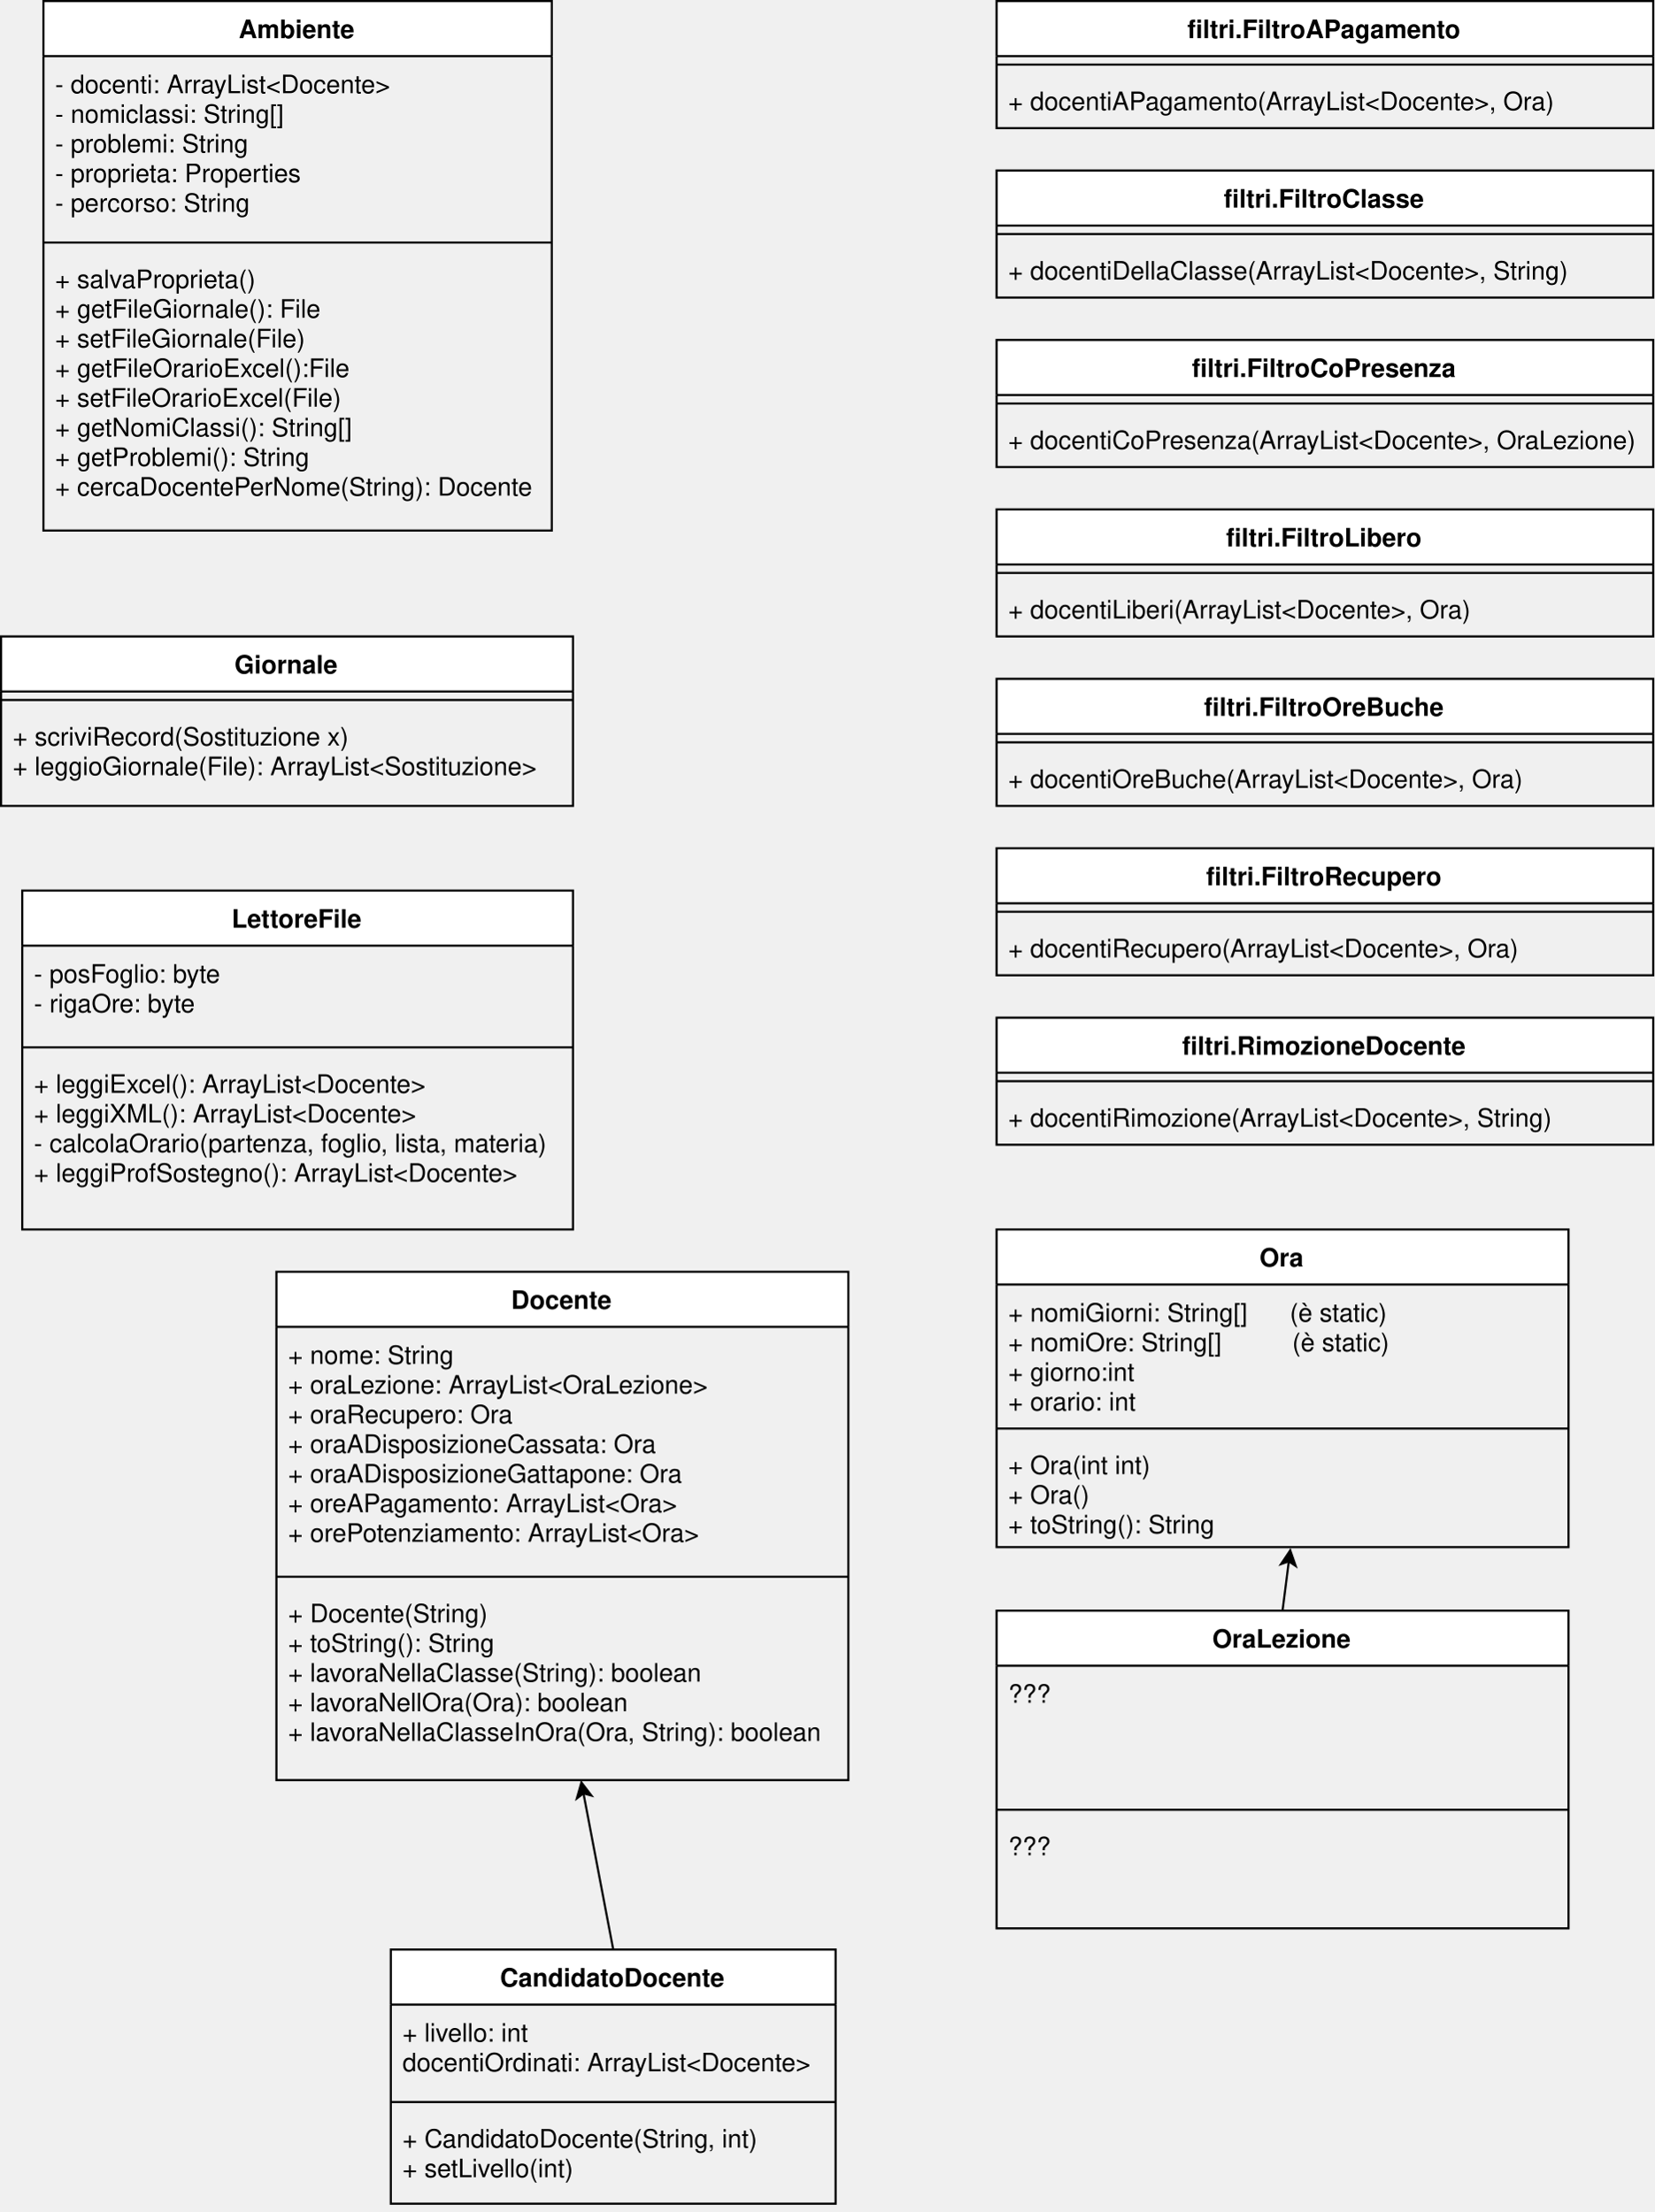
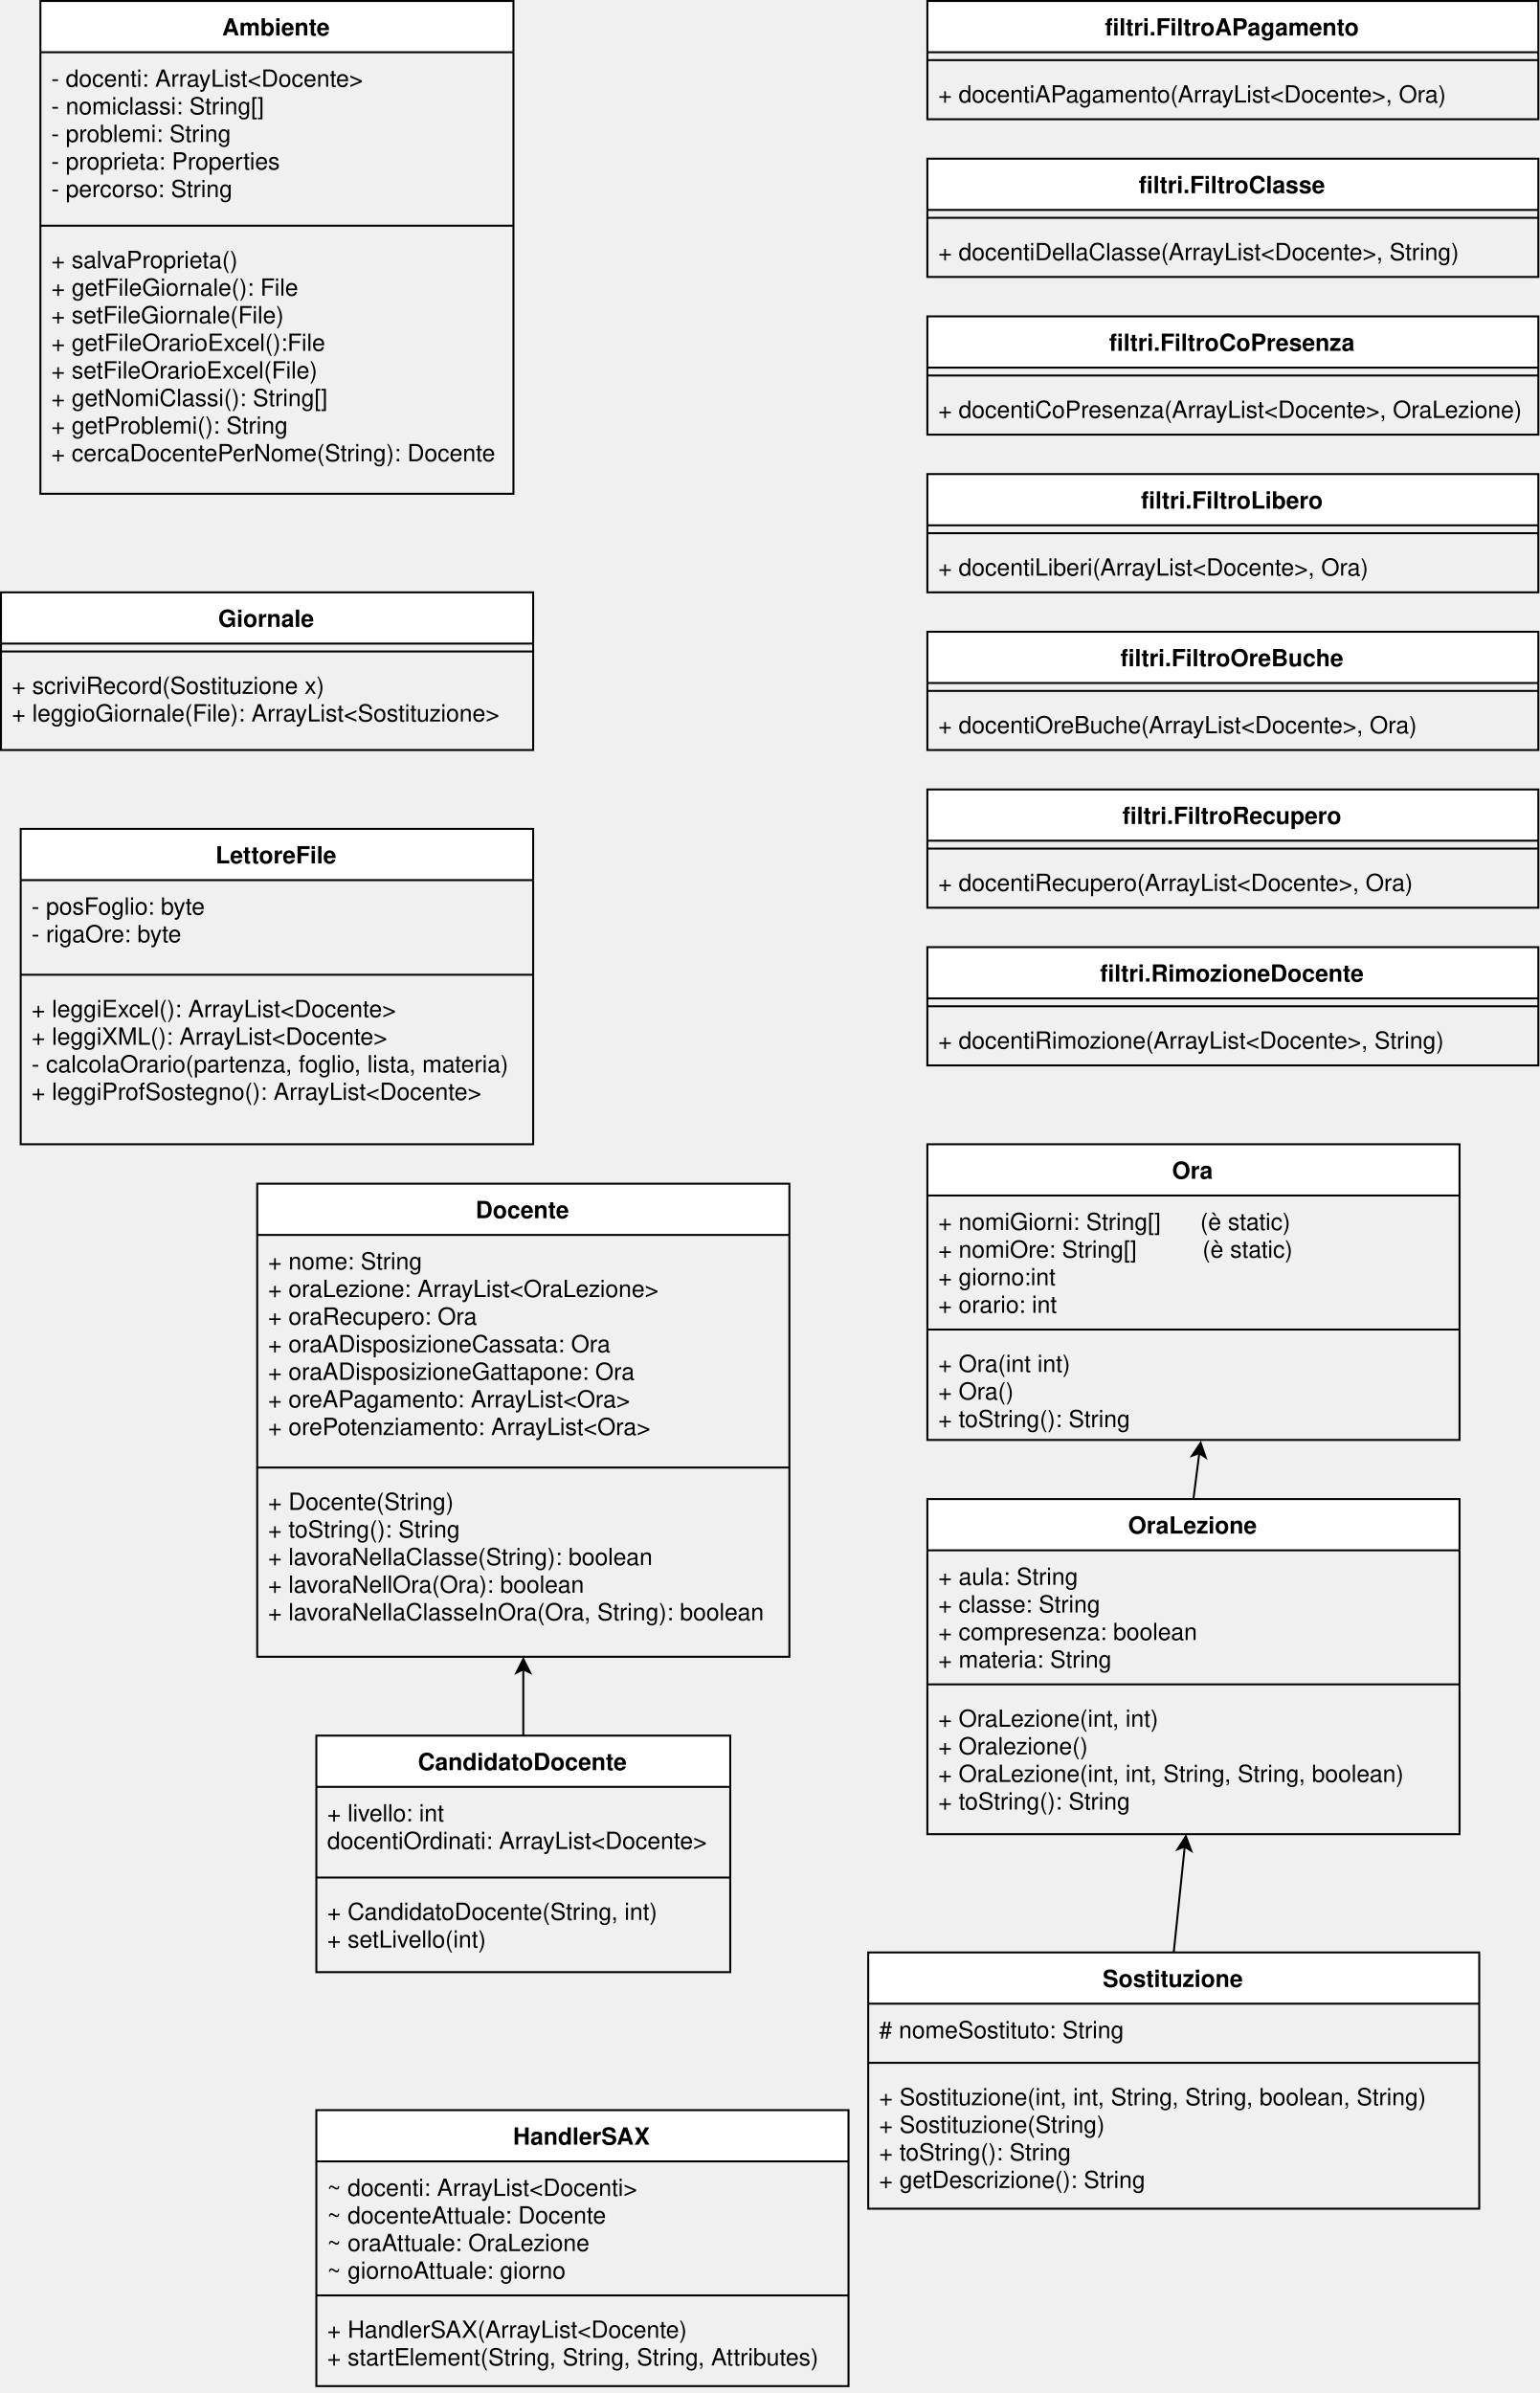
- <svg xmlns="http://www.w3.org/2000/svg" version="1.1" width="781px" height="1044px" viewBox="-0.5 -0.5 781 1044" content="&lt;mxfile host=&quot;localhost&quot; modified=&quot;2020-05-20T14:12:54.261Z&quot; agent=&quot;5.0 (Macintosh; Intel Mac OS X 10_15_4) AppleWebKit/537.36 (KHTML, like Gecko) Code/1.45.1 Chrome/78.0.39.130 Electron/7.2.4 Safari/537.36&quot; etag=&quot;iBxVH9QvG_CzlAuefrdd&quot; version=&quot;13.0.9&quot;&gt;&lt;diagram id=&quot;6hGFLwfOUW9BJ-s0fimq&quot; name=&quot;Page-1&quot;&gt;7V1dj9o4FP01SOxDK0ICwzzy0emuRFvUWWm7j57EE7w1MXLMzDC/fq8TOyTEATMEOqu1VLX4xnYSn3uPj68N7fjT1ctnjtbLLyzCtNPvRS8df9bp9wcjH/6Whm1uGMqSNMScRLnJ2xnuyStWxp6ybkiE00pFwRgVZF01hixJcCgqNsQ5e65We2S0etc1inHNcB8iWrf+RSKxzK2j/s3O/jsm8VLf2Rve5ldWSFdWb5IuUcSeSyb/U8efcsZE/mn1MsVUjp0el7zdXcPV4sE4ToRVgyBv8YToRr3cI6GCk4938h82XqAYraAzpp5XbPUgpM9kRVECpckjS8S9uuJBGVESJ/A5hIaYg+EJc0Fg/MbqgmBrsIZLQqM52rKNfNZUoPCnLk2WjJNX6BZR1Sdc5kK5Qn9YqXEvW4K5B1aOU6iz0APg7Zm+oJdKxTlKhTKEjFK0TslD8RorxGOSTJgQbKUqqdGC18EvjUPuFUBCAGC2woJvoYpqENwq7JXzB6r4vPMkXzv6suRFQ2VDynnjoucdvvBBQdwA97AGdw1XSjJMU0D/Z+HecjjAMeiUUQaAzhKWVdJAU/woDDCvSBTRrLM1CkkS/ylhn33wdpZ51nDm7yzf1RtLE2cCCZQDIkefogdMFywlgjDZP8/rTtaMJCIblsGkM5hlFi6mLIGXQCSDBQPQz1iCbYlhYAZRgdYf2oE2agGzGwNmE8meTMYX2YVod8w52s4JvGV/SOWrzrIqGIpx/uZwt943jn6roQ5jIQrU91A+Hfg8vqsYB3WMpYlB20eaceAS3AUnBtyr+E5gnKe9jwOJNLzQYOLtykfBL1NV0IYn+IGdJ2iPOcsVRofZekpRmmLH1Bdiaq9/Taq+dVRtCeLovVC19o8mqp5BdZQHqSVX30NwJ7Gj6xPo+rA3XJOu9eM10jVbALfh5BU5yr4QZfd7V6RszdCOso+B2ITiL6Bs/zBl72LUXl3P8SuMIHasbc/aRxziqqx9JCUyJw+Yu3TIxRh7dE3GHjjGtmTsd5MP6ZtyWCXGzuKTuFzIRWj6/eRC+vW0WIWmv3E82YRLlw25FFH7w2sSdT3z5YjaHKI374aoTRmsElHrCHVUfRGqPuwH16Rqv54Wq1D1dxxu1k5TX46qg2vuMfr1rJejaiOIfs+M4vWp2jdlrkpUrSPUUfUlqPqIH1yVquvpMEXV38mKZWmtAnFH1hch68E1dxn9erLLkbU5SP13Q9ampFWZrHWkuj3GSxH2YV+4ahqk5gvj1QNxBN0mQR89r1fYKugO2uDnGrwfdoHe8cdQOB7k4GbS//yJbJuwFQnlEQTVPI9+xZPVqmvOYGxX1Yq1KmtOsEB5nQUUpefgdL8e5iHjKat25QjHdjF/6txj9MhRcL5DOr1gm4c7CJnnWbJIC3qhSS6kiD6hhQ7g7m+lkM0rxFjcEYo/E8YTRDHUyKJX2mp10726stDYI6wPOWGfXkJMs04P9Viu29jpVyC17FwV0Q/ZQGtFi4Xitr36+zVD4C2kCHWBOdwHd7Veyto1rYYcl701MEZ2geHpnMU5oVHfStQO7NRTS+qpX1VPvkk+3ZiIrwX15DaNLCEcnqwvjJCdj1jTllEacvIk05CMR917lgoiNtkaVzpafUqgOI4J25uMzGq52pmWzI7NLdn8sOcYVsJGzwna+HJEfZdpjoHLOM7lhePzVvjc31sNG04BFJnJynzdypci6ntL2eqSpXcspkQtLx+2Au+tP4E70TeOy9ddiNueqD95m8roAEELq0/PtE/lZvTTQbuxjNo2vr/YdMI6m6R3i8DTUlmlLn58mb+hA8kKADXQJsqXmF0YPpF/GUNmxR9zQsk+U+hRmVcIpgSCGiQHrCofpaDAccLsn8kxUTtMdGNYOhqduoWV4yCo4YajGOv3UdhwtkkiHKmxg7FYspiBJJ2zjEkkkfwDGmWrhAHaCCalgVhp2YBfiPghm8OY5qW/VWfy8+ylXNhWJnn5NIeneHh4tuGhqqXXZaBTYqz3OW7N480xRYI8Vfs/K6tY125TlEQkQoK5/ea2F+RBRcHdmhScabuq+PrrWUibTgdl/An+RKlScJIrdgRbnBeMSILstz3+p7Rq5SLB6ZrO5BJBC0yq+3Ca7kzQhobp70JHEIImTbfP2l2dV5/mUV3XTSkW8zz0u/l1F7Zv9oAb27BtYSnm13PnbqZud6b2BtVcy9A2d17oqbMAbvrdmQT6OrhpxoqvwDZM1bvvyDau7KCP4lh41gm0MVUaz0i6BvbNepuiNEX6LIJNg89ICLQuHtTcBJd+BKvxfQ68CF4wua4k9l04Cjxw9qqdvQrPa4MD3QZTO6h51ruCLYDWtMdUlSx1pSJYfuXIkQGKnoBmvpZ+6qVyYOCBMYpRcqAZUEE3O0FvWV/d5o9ENaye6qx24pjlDB816GuTj962sSiqH9rJkHXK6iJn7oeGM/fmaaONQ51BXToXyopkm9ams5nTfmcMN+/VP3Q7U78zHmWugQDjOnXJjovtL8te33KfWD68lDjVBE4hvjgxJniaeOk/yzflYOxZ+Wse8GfLmmEbRzxNwt+pmtNBu72eqAlMSnSSL2m6WbCZsy/ysr3Scerh7b5gKR4GbexN+TWo3sveFAwX36pGXqANsp33sdcbacOucVaqtF5gTmBIpKY5Z7tLrQLK211Bw08Htr/dVV+ClFMiTuRdROSNDL8FeDmRp/soM7J/p/44vRM0bC3/Ar0zcD9YYDvHHQbtinpHT5OnRJfTKTYYXk6nQHH3H1tk10r/O4j/6V8=&lt;/diagram&gt;&lt;/mxfile&gt;">
+ <svg xmlns="http://www.w3.org/2000/svg" version="1.1" width="781px" height="1214px" viewBox="-0.5 -0.5 781 1214" content="&lt;mxfile host=&quot;localhost&quot; modified=&quot;2020-05-21T08:36:28.505Z&quot; agent=&quot;5.0 (Macintosh; Intel Mac OS X 10_15_4) AppleWebKit/537.36 (KHTML, like Gecko) Code/1.45.1 Chrome/78.0.39.130 Electron/7.2.4 Safari/537.36&quot; etag=&quot;cJKHD-lYWd-sDrtB0oBL&quot; version=&quot;13.0.9&quot;&gt;&lt;diagram id=&quot;6hGFLwfOUW9BJ-s0fimq&quot; name=&quot;Page-1&quot;&gt;7V1bk9uoEv41rvI+JGVZssbz6EuSPVXOxpXZqpPzyNiMzFksXAjPJQ/727eRQJYM8shjrJ2t5SWRUIMF3f3x0TSaXjjbPn/haLf5ytaY9oaD9XMvnPeGw2g0hn9lwUtREN4OioKEk3VRFBwK7shPrAq12J6scVYTFIxRQXb1whVLU7wStTLEOXuqiz0wWv/VHUqwUXC3QtQs/S9Zi01ROh7eHMp/xSTZ6F8O4tviyRZpYdWTbIPW7KlSFH7qhTPOmCiuts8zTOXY6XEp6n1ueFq+GMepaFUhKmo8IrpXnXsgVHDy8bP8j02WKEFbaIyp9xUvehCyJ7KlKIW76QNLxZ16EsA9oiRJ4XoFFTGHgkfMBYHxm6gHgu2gdLUhdL1AL2wv3zUTaPWHvptuGCc/oVlEVZvwmAtlCsO4JnEna0LxAEo5zkBmqQcgOCr6ip5rgguUCVWwYpSiXUbuy25sEU9IOmVCsK0SMsdXDbnsIX6uFKnx/oLZFgv+AiLa+rWxK+OP1O3TwZJCbeibihXFqgwp403Klg/6hQul4gZ1x4a6Db1Skus0A+3/UZq3HA4wDDpjlIFC5ynLhbSiKX4QFjVvyXpN88Z2aEXS5Hep9vmH4FCyyCvOw0PJd9VjWcSZQAIVCpGjT9E9pkuWEUGYbJ8XstMdI6nIh2U07Y3meQkXM5ZCJxDJNYVB0U9YKtumw6i1EpXShnE7pY0d6OzGorOpRE8m/YscXLQ/4Ry9LAj0chhT2dV5LoLhNil6Dr82+MbRL4bWod+i1PqRls9XfOHfdR1Hpo5lEYO6DzTHwA2YC04teq/rdwrjPBt8HElNQ4dG0+Bw/6ryq1AVubCEMGpnCdpiLjKF8Wm0nlGUZdgj9ZWQOhh2CdW3HqptShy31mL3UK3towmq5yCOCidtidV34Nxp4uG6Ca7PtoYu4bpEnCa4ZkvANpz+RB6yrwTZw0GHkK0R2kN2TYlnaPFvgOzwNGQffLQ9u17gnzCC2KN2A2qfbxCdovYrIZEFucfch0OuhtjjLhF75BHbhtjvOR4ytMWwKoid+yfxsZDLYfpdx0KGZlisBtPfOJ7uVxsfDbkWUIdxl0BtRr48UFec4F0CtS2CVQFq7aEeqi+H6rPtoEuoDs2wWA2qv+PVfuc59fWgOupyjzE0o14eqitO8B6hOrRFripQrT3UQ/XFUH2+HXQK1WY4TEH1d7JleVir1LgH66uA9ajLXcbQDHZ5sK64wbsEa1vQqgrW2lP9HqMTwD7bFjoNgxi2MNneEw/QLgH61Xy9sqym3ZELfDbU++Hg6L1wAjevOzmYmbS/cCrrpmxLVjIFQVUvvF/hZF10xxmM7bYuaIjsOMECFTJLuJWWg7NjOcxXjGes3pQHHOti3sHcY7XIcXS5QXq+YI3DnauyIGiJIg74QhNdyBB9REvtwP1fKi5bCCRYfCYUfyGMp4hikMi9V5YZstmRrLxpbBHWh5ywT88rTPNGT7VYlW1s9DcAtTyviuiXbIC1ssZSYduR/LHkCnALKUBdYg6/g/uaL+X1mlZDHsve6hjjdo4R6JjFJa5hbiVqA/bsyRF7GtbZU2ijTzc24HPAnvymkU2FcWsVnuAXVpVdrrGmLaNsxcmjDEMyvu7fsUwQsc/XuNLQzCmB4iQh7GgysrPlemOaMns0t6H52ZZjWQlbLSdycTjC3GVaYMAyjgt64fHcCZ6HR6thSxZAGZmszddODkWYe0v56pJln1lCiVpe3r8IfLT+BOxE3ziuPvcubs2od7FNZTWAyMHqM7DtU/kZ/Xyl3bT0WhfnF5syrPNJ+rAIPC+UVWnix9fFGxqQqACqBthExRKzDyMqisMYMir+UABKfk2hRVW8RTAlENRAOWBV+SAJBU5S1v6dPBK5QaIby9LRatQOVo6jyNAbXidY90fphrN9usZrNXYwFhuWMKCkC5YjiQSS/wNHeVHEAO0Fk9RAbDVtwM9E/JDVYUyLu/+pxuT1/Ll68/LaJJ+xPV+pl9XLMKAlCdY7HYp9y46cHG+OKRLkEddavyjMbS7E/TazW94WjOrELW67EC9N5SIFNx1iT6GtkxE4Vp6naYDTw4GbxmkC2ihzzPJGoI5NaDInGXBJkrc2Q1mG9MZGmwpfkBBoV76ovQqufFGjsT8nOoKXTE5SpH0T/9LZxXSZ8GqBjyBwwG1DH61yo7WgdYjRgdKaAlZq+io3C449WbDiySv7DxQ9Asz8Vjk3Xtt9uGeMYpSeqAZQ0M/T8VrKq5/5T6oq1lNE6o14ZLnARi1c1Wajtw64amTuAOaa9czqKgl8sSWBzz5tuMgQiUzqXDIrkkfAbYkes2FvAj8+MC/6vVnYm4xz0wCSvzKhSzZcxtJatvqW30nky0uKIz3QQr64jvcdP7fj0j8Wb6rOODDttfRu57QmdpEvYiP+ntWcr7Tb7khNZGOi02JJ08+dTbqc6bDycXum49nD222hJXkYuQh0hYaq3kugC0aQv6hKQaQLZL3g42Aw1gWHyvldrfYScwJDIjnNGbEzRfqrsTPtM93HziJzCVINiXiSdxWSN7Z8WMhO8m4ckDxNFA1ERnuKTiewFZ8EPCnCtjv9HaqTq0S199EGxv+x8Pwa2bptbTh/A9ka+aOX1gn2bKV1SLb0HG0jWwrEC841O0G7qBK0PrS1Ug3rmNcKAN4UtfK07u1W15LW3biICZkzygyla7JGgvmtN8dbb+M6d7i1BYhsB8TKD85epGnbpJAHfYGFUmqNoZRf6FiTFLU/aOR9X/u+kywqm0lELnzfNuV4mnC+0mILYF/p0G/UlEV1jNr96kRu5QsZFovC9fvFc++2b7aAm7Zu64Ddx+895ego9vFqHGVkiaMUdLiDsMnIDJvUjwJ48qP1ariDRbPNgZO4Tn6CQWiyH+vx+CB0wH5iW+QEsDRPPFIKF/5Ysmir7MJtzqExV/v0QeyjHW6UpkMQHXy7JG6KdlSx9/xIxdGHTI4IT63tCxNyYKKaY3kaTQdcPHK4McK2XxN1EU6PzYSYX4FGU8zvJj/8zO9o5j8OewTWjx5Y90xcpBzHZmLMn712304hlgTcQ108EWKf/y3A2gcAapIyN7gqVUtSrgoWSS41WZX34sHkhOUVHvwuNl1in+HiRmkdbrrETRkuh2mg8eNploCKROxPFMuU/H4TU6leg7tzcr8XOPu3R18utJiWGyZvCJrC7eGvsObPKn/KNvz0Fw==&lt;/diagram&gt;&lt;/mxfile&gt;">
  <defs>
    <clipPath id="mx-clip-474-39-302-26-0">
      <rect x="474" y="39" width="302" height="26" />
    </clipPath>
    <clipPath id="mx-clip-474-119-302-26-0">
      <rect x="474" y="119" width="302" height="26" />
    </clipPath>
    <clipPath id="mx-clip-474-199-302-26-0">
      <rect x="474" y="199" width="302" height="26" />
    </clipPath>
    <clipPath id="mx-clip-474-279-302-26-0">
      <rect x="474" y="279" width="302" height="26" />
    </clipPath>
    <clipPath id="mx-clip-474-359-302-26-0">
      <rect x="474" y="359" width="302" height="26" />
    </clipPath>
    <clipPath id="mx-clip-474-439-302-26-0">
      <rect x="474" y="439" width="302" height="26" />
    </clipPath>
    <clipPath id="mx-clip-474-519-302-26-0">
      <rect x="474" y="519" width="302" height="26" />
    </clipPath>
    <clipPath id="mx-clip-24-31-232-84-0">
      <rect x="24" y="31" width="232" height="84" />
    </clipPath>
    <clipPath id="mx-clip-24-123-232-132-0">
      <rect x="24" y="123" width="232" height="132" />
    </clipPath>
    <clipPath id="mx-clip-4-339-262-46-0">
      <rect x="4" y="339" width="262" height="46" />
    </clipPath>
    <clipPath id="mx-clip-14-451-252-44-0">
      <rect x="14" y="451" width="252" height="44" />
    </clipPath>
    <clipPath id="mx-clip-14-503-252-82-0">
      <rect x="14" y="503" width="252" height="82" />
    </clipPath>
-     <clipPath id="mx-clip-188-951-202-42-0">
-       <rect x="188" y="951" width="202" height="42" />
-     </clipPath>
-     <clipPath id="mx-clip-188-1001-202-44-0">
-       <rect x="188" y="1001" width="202" height="44" />
-     </clipPath>
    <clipPath id="mx-clip-134-631-262-114-0">
      <rect x="134" y="631" width="262" height="114" />
    </clipPath>
    <clipPath id="mx-clip-134-753-262-92-0">
      <rect x="134" y="753" width="262" height="92" />
    </clipPath>
    <clipPath id="mx-clip-474-611-262-64-0">
      <rect x="474" y="611" width="262" height="64" />
    </clipPath>
    <clipPath id="mx-clip-474-683-262-52-0">
      <rect x="474" y="683" width="262" height="52" />
    </clipPath>
    <clipPath id="mx-clip-474-791-262-64-0">
      <rect x="474" y="791" width="262" height="64" />
    </clipPath>
-     <clipPath id="mx-clip-474-863-262-52-0">
-       <rect x="474" y="863" width="262" height="52" />
+     <clipPath id="mx-clip-474-863-262-72-0">
+       <rect x="474" y="863" width="262" height="72" />
+     </clipPath>
+     <clipPath id="mx-clip-164-911-202-42-0">
+       <rect x="164" y="911" width="202" height="42" />
+     </clipPath>
+     <clipPath id="mx-clip-164-961-202-44-0">
+       <rect x="164" y="961" width="202" height="44" />
+     </clipPath>
+     <clipPath id="mx-clip-444-1021-302-26-0">
+       <rect x="444" y="1021" width="302" height="26" />
+     </clipPath>
+     <clipPath id="mx-clip-444-1055-302-70-0">
+       <rect x="444" y="1055" width="302" height="70" />
+     </clipPath>
+     <clipPath id="mx-clip-164-1101-262-64-0">
+       <rect x="164" y="1101" width="262" height="64" />
+     </clipPath>
+     <clipPath id="mx-clip-164-1173-262-42-0">
+       <rect x="164" y="1173" width="262" height="42" />
    </clipPath>
  </defs>
  <g>
    <path d="M 470 26 L 470 0 L 780 0 L 780 26" fill="#ffffff" stroke="#000000" stroke-miterlimit="10" pointer-events="all" />
    <path d="M 470 26 L 470 60 L 780 60 L 780 26" fill="none" stroke="#000000" stroke-miterlimit="10" pointer-events="none" />
    <path d="M 470 26 L 780 26" fill="none" stroke="#000000" stroke-miterlimit="10" pointer-events="none" />
    <g fill="#000000" font-family="Helvetica" font-weight="bold" text-anchor="middle" font-size="12px">
      <text x="624.5" y="17.5">
                filtri.FiltroAPagamento
            </text>
    </g>
    <path d="M 470 30 L 780 30" fill="none" stroke="#000000" stroke-miterlimit="10" pointer-events="none" />
    <g fill="#000000" font-family="Helvetica" text-decoration="underline" clip-path="url(#mx-clip-474-39-302-26-0)" font-size="12px">
      <text x="475.5" y="51.5">
                + docentiAPagamento(ArrayList&lt;Docente&gt;, Ora)
            </text>
    </g>
    <path d="M 470 106 L 470 80 L 780 80 L 780 106" fill="#ffffff" stroke="#000000" stroke-miterlimit="10" pointer-events="none" />
    <path d="M 470 106 L 470 140 L 780 140 L 780 106" fill="none" stroke="#000000" stroke-miterlimit="10" pointer-events="none" />
    <path d="M 470 106 L 780 106" fill="none" stroke="#000000" stroke-miterlimit="10" pointer-events="none" />
    <g fill="#000000" font-family="Helvetica" font-weight="bold" text-anchor="middle" font-size="12px">
      <text x="624.5" y="97.5">
                filtri.FiltroClasse
            </text>
    </g>
    <path d="M 470 110 L 780 110" fill="none" stroke="#000000" stroke-miterlimit="10" pointer-events="none" />
    <g fill="#000000" font-family="Helvetica" text-decoration="underline" clip-path="url(#mx-clip-474-119-302-26-0)" font-size="12px">
      <text x="475.5" y="131.5">
                + docentiDellaClasse(ArrayList&lt;Docente&gt;, String)
            </text>
    </g>
    <path d="M 470 186 L 470 160 L 780 160 L 780 186" fill="#ffffff" stroke="#000000" stroke-miterlimit="10" pointer-events="none" />
    <path d="M 470 186 L 470 220 L 780 220 L 780 186" fill="none" stroke="#000000" stroke-miterlimit="10" pointer-events="none" />
    <path d="M 470 186 L 780 186" fill="none" stroke="#000000" stroke-miterlimit="10" pointer-events="none" />
    <g fill="#000000" font-family="Helvetica" font-weight="bold" text-anchor="middle" font-size="12px">
      <text x="624.5" y="177.5">
                filtri.FiltroCoPresenza
            </text>
    </g>
    <path d="M 470 190 L 780 190" fill="none" stroke="#000000" stroke-miterlimit="10" pointer-events="none" />
    <g fill="#000000" font-family="Helvetica" text-decoration="underline" clip-path="url(#mx-clip-474-199-302-26-0)" font-size="12px">
      <text x="475.5" y="211.5">
                + docentiCoPresenza(ArrayList&lt;Docente&gt;, OraLezione)
            </text>
    </g>
    <path d="M 470 266 L 470 240 L 780 240 L 780 266" fill="#ffffff" stroke="#000000" stroke-miterlimit="10" pointer-events="none" />
    <path d="M 470 266 L 470 300 L 780 300 L 780 266" fill="none" stroke="#000000" stroke-miterlimit="10" pointer-events="none" />
    <path d="M 470 266 L 780 266" fill="none" stroke="#000000" stroke-miterlimit="10" pointer-events="none" />
    <g fill="#000000" font-family="Helvetica" font-weight="bold" text-anchor="middle" font-size="12px">
      <text x="624.5" y="257.5">
                filtri.FiltroLibero
            </text>
    </g>
    <path d="M 470 270 L 780 270" fill="none" stroke="#000000" stroke-miterlimit="10" pointer-events="none" />
    <g fill="#000000" font-family="Helvetica" text-decoration="underline" clip-path="url(#mx-clip-474-279-302-26-0)" font-size="12px">
      <text x="475.5" y="291.5">
                + docentiLiberi(ArrayList&lt;Docente&gt;, Ora)
            </text>
    </g>
    <path d="M 470 346 L 470 320 L 780 320 L 780 346" fill="#ffffff" stroke="#000000" stroke-miterlimit="10" pointer-events="none" />
    <path d="M 470 346 L 470 380 L 780 380 L 780 346" fill="none" stroke="#000000" stroke-miterlimit="10" pointer-events="none" />
    <path d="M 470 346 L 780 346" fill="none" stroke="#000000" stroke-miterlimit="10" pointer-events="none" />
    <g fill="#000000" font-family="Helvetica" font-weight="bold" text-anchor="middle" font-size="12px">
      <text x="624.5" y="337.5">
                filtri.FiltroOreBuche
            </text>
    </g>
    <path d="M 470 350 L 780 350" fill="none" stroke="#000000" stroke-miterlimit="10" pointer-events="none" />
    <g fill="#000000" font-family="Helvetica" text-decoration="underline" clip-path="url(#mx-clip-474-359-302-26-0)" font-size="12px">
      <text x="475.5" y="371.5">
                + docentiOreBuche(ArrayList&lt;Docente&gt;, Ora)
            </text>
    </g>
    <path d="M 470 426 L 470 400 L 780 400 L 780 426" fill="#ffffff" stroke="#000000" stroke-miterlimit="10" pointer-events="none" />
    <path d="M 470 426 L 470 460 L 780 460 L 780 426" fill="none" stroke="#000000" stroke-miterlimit="10" pointer-events="none" />
    <path d="M 470 426 L 780 426" fill="none" stroke="#000000" stroke-miterlimit="10" pointer-events="none" />
    <g fill="#000000" font-family="Helvetica" font-weight="bold" text-anchor="middle" font-size="12px">
      <text x="624.5" y="417.5">
                filtri.FiltroRecupero
            </text>
    </g>
    <path d="M 470 430 L 780 430" fill="none" stroke="#000000" stroke-miterlimit="10" pointer-events="none" />
    <g fill="#000000" font-family="Helvetica" text-decoration="underline" clip-path="url(#mx-clip-474-439-302-26-0)" font-size="12px">
      <text x="475.5" y="451.5">
                + docentiRecupero(ArrayList&lt;Docente&gt;, Ora)
            </text>
    </g>
    <path d="M 470 506 L 470 480 L 780 480 L 780 506" fill="#ffffff" stroke="#000000" stroke-miterlimit="10" pointer-events="none" />
    <path d="M 470 506 L 470 540 L 780 540 L 780 506" fill="none" stroke="#000000" stroke-miterlimit="10" pointer-events="none" />
    <path d="M 470 506 L 780 506" fill="none" stroke="#000000" stroke-miterlimit="10" pointer-events="none" />
    <g fill="#000000" font-family="Helvetica" font-weight="bold" text-anchor="middle" font-size="12px">
      <text x="624.5" y="497.5">
                filtri.RimozioneDocente
            </text>
    </g>
    <path d="M 470 510 L 780 510" fill="none" stroke="#000000" stroke-miterlimit="10" pointer-events="none" />
    <g fill="#000000" font-family="Helvetica" text-decoration="underline" clip-path="url(#mx-clip-474-519-302-26-0)" font-size="12px">
      <text x="475.5" y="531.5">
                + docentiRimozione(ArrayList&lt;Docente&gt;, String)
            </text>
    </g>
    <path d="M 20 26 L 20 0 L 260 0 L 260 26" fill="#ffffff" stroke="#000000" stroke-miterlimit="10" pointer-events="none" />
    <path d="M 20 26 L 20 250 L 260 250 L 260 26" fill="none" stroke="#000000" stroke-miterlimit="10" pointer-events="none" />
    <path d="M 20 26 L 260 26" fill="none" stroke="#000000" stroke-miterlimit="10" pointer-events="none" />
    <g fill="#000000" font-family="Helvetica" font-weight="bold" text-anchor="middle" font-size="12px">
      <text x="139.5" y="17.5">
                Ambiente
            </text>
    </g>
    <g fill="#000000" font-family="Helvetica" text-decoration="underline" clip-path="url(#mx-clip-24-31-232-84-0)" font-size="12px">
      <text x="25.5" y="43.5">
                - docenti: ArrayList&lt;Docente&gt;
            </text>
      <text x="25.5" y="57.5">
                - nomiclassi: String[]
            </text>
      <text x="25.5" y="71.5">
                - problemi: String
            </text>
      <text x="25.5" y="85.5">
                - proprieta: Properties
            </text>
      <text x="25.5" y="99.5">
                - percorso: String
            </text>
    </g>
    <path d="M 20 114 L 260 114" fill="none" stroke="#000000" stroke-miterlimit="10" pointer-events="none" />
    <g fill="#000000" font-family="Helvetica" text-decoration="underline" clip-path="url(#mx-clip-24-123-232-132-0)" font-size="12px">
      <text x="25.5" y="135.5">
                + salvaProprieta()
            </text>
      <text x="25.5" y="149.5">
                + getFileGiornale(): File
            </text>
      <text x="25.5" y="163.5">
                + setFileGiornale(File)
            </text>
      <text x="25.5" y="177.5">
                + getFileOrarioExcel():File
            </text>
      <text x="25.5" y="191.5">
                + setFileOrarioExcel(File)
            </text>
      <text x="25.5" y="205.5">
                + getNomiClassi(): String[]
            </text>
      <text x="25.5" y="219.5">
                + getProblemi(): String
            </text>
      <text x="25.5" y="233.5">
                + cercaDocentePerNome(String): Docente
            </text>
    </g>
    <path d="M 0 326 L 0 300 L 270 300 L 270 326" fill="#ffffff" stroke="#000000" stroke-miterlimit="10" pointer-events="none" />
    <path d="M 0 326 L 0 380 L 270 380 L 270 326" fill="none" stroke="#000000" stroke-miterlimit="10" pointer-events="none" />
    <path d="M 0 326 L 270 326" fill="none" stroke="#000000" stroke-miterlimit="10" pointer-events="none" />
    <g fill="#000000" font-family="Helvetica" font-weight="bold" text-anchor="middle" font-size="12px">
      <text x="134.5" y="317.5">
                Giornale
            </text>
    </g>
    <path d="M 0 330 L 270 330" fill="none" stroke="#000000" stroke-miterlimit="10" pointer-events="none" />
    <g fill="#000000" font-family="Helvetica" text-decoration="underline" clip-path="url(#mx-clip-4-339-262-46-0)" font-size="12px">
      <text x="5.5" y="351.5">
                + scriviRecord(Sostituzione x)
            </text>
      <text x="5.5" y="365.5">
                + leggioGiornale(File): ArrayList&lt;Sostituzione&gt;
            </text>
    </g>
    <path d="M 10 446 L 10 420 L 270 420 L 270 446" fill="#ffffff" stroke="#000000" stroke-miterlimit="10" pointer-events="none" />
    <path d="M 10 446 L 10 580 L 270 580 L 270 446" fill="none" stroke="#000000" stroke-miterlimit="10" pointer-events="none" />
    <path d="M 10 446 L 270 446" fill="none" stroke="#000000" stroke-miterlimit="10" pointer-events="none" />
    <g fill="#000000" font-family="Helvetica" font-weight="bold" text-anchor="middle" font-size="12px">
      <text x="139.5" y="437.5">
                LettoreFile
            </text>
    </g>
    <g fill="#000000" font-family="Helvetica" text-decoration="underline" clip-path="url(#mx-clip-14-451-252-44-0)" font-size="12px">
      <text x="15.5" y="463.5">
                - posFoglio: byte
            </text>
      <text x="15.5" y="477.5">
                - rigaOre: byte
            </text>
    </g>
    <path d="M 10 494 L 270 494" fill="none" stroke="#000000" stroke-miterlimit="10" pointer-events="none" />
    <g fill="#000000" font-family="Helvetica" text-decoration="underline" clip-path="url(#mx-clip-14-503-252-82-0)" font-size="12px">
      <text x="15.5" y="515.5">
                + leggiExcel(): ArrayList&lt;Docente&gt;
            </text>
      <text x="15.5" y="529.5">
                + leggiXML(): ArrayList&lt;Docente&gt;
            </text>
      <text x="15.5" y="543.5">
                - calcolaOrario(partenza, foglio, lista, materia)
            </text>
      <text x="15.5" y="557.5">
                + leggiProfSostegno(): ArrayList&lt;Docente&gt;
            </text>
    </g>
-     <path d="M 289 920 L 274.95 846.26" fill="none" stroke="#000000" stroke-miterlimit="10" pointer-events="none" />
-     <path d="M 273.97 841.1 L 278.72 847.32 L 274.95 846.26 L 271.84 848.63 Z" fill="#000000" stroke="#000000" stroke-miterlimit="10" pointer-events="none" />
-     <path d="M 184 946 L 184 920 L 394 920 L 394 946" fill="#ffffff" stroke="#000000" stroke-miterlimit="10" pointer-events="none" />
-     <path d="M 184 946 L 184 1040 L 394 1040 L 394 946" fill="none" stroke="#000000" stroke-miterlimit="10" pointer-events="none" />
-     <path d="M 184 946 L 394 946" fill="none" stroke="#000000" stroke-miterlimit="10" pointer-events="none" />
-     <g fill="#000000" font-family="Helvetica" font-weight="bold" text-anchor="middle" font-size="12px">
-       <text x="288.5" y="937.5">
-                 CandidatoDocente
-             </text>
-     </g>
-     <g fill="#000000" font-family="Helvetica" clip-path="url(#mx-clip-188-951-202-42-0)" font-size="12px">
-       <text x="189.5" y="963.5">
-                 + livello: int
-             </text>
-       <text x="189.5" y="977.5">
-                 docentiOrdinati: ArrayList&lt;Docente&gt;
-             </text>
-     </g>
-     <path d="M 184 992 L 394 992" fill="none" stroke="#000000" stroke-miterlimit="10" pointer-events="none" />
-     <g fill="#000000" font-family="Helvetica" clip-path="url(#mx-clip-188-1001-202-44-0)" font-size="12px">
-       <text x="189.5" y="1013.5">
-                 + CandidatoDocente(String, int)
-             </text>
-       <text x="189.5" y="1027.5">
-                 + setLivello(int)
-             </text>
-     </g>
+     <path d="M 265 880 L 265 846.37" fill="none" stroke="#000000" stroke-miterlimit="10" pointer-events="none" />
+     <path d="M 265 841.12 L 268.5 848.12 L 265 846.37 L 261.5 848.12 Z" fill="#000000" stroke="#000000" stroke-miterlimit="10" pointer-events="none" />
    <path d="M 130 626 L 130 600 L 400 600 L 400 626" fill="#ffffff" stroke="#000000" stroke-miterlimit="10" pointer-events="none" />
    <path d="M 130 626 L 130 840 L 400 840 L 400 626" fill="none" stroke="#000000" stroke-miterlimit="10" pointer-events="none" />
    <path d="M 130 626 L 400 626" fill="none" stroke="#000000" stroke-miterlimit="10" pointer-events="none" />
    <g fill="#000000" font-family="Helvetica" font-weight="bold" text-anchor="middle" font-size="12px">
      <text x="264.5" y="617.5">
                Docente
            </text>
    </g>
    <g fill="#000000" font-family="Helvetica" clip-path="url(#mx-clip-134-631-262-114-0)" font-size="12px">
      <text x="135.5" y="643.5">
                + nome: String
            </text>
      <text x="135.5" y="657.5">
                + oraLezione: ArrayList&lt;OraLezione&gt;
            </text>
      <text x="135.5" y="671.5">
                + oraRecupero: Ora
            </text>
      <text x="135.5" y="685.5">
                + oraADisposizioneCassata: Ora
            </text>
      <text x="135.5" y="699.5">
                + oraADisposizioneGattapone: Ora
            </text>
      <text x="135.5" y="713.5">
                + oreAPagamento: ArrayList&lt;Ora&gt;
            </text>
      <text x="135.5" y="727.5">
                + orePotenziamento: ArrayList&lt;Ora&gt;
            </text>
    </g>
    <path d="M 130 744 L 400 744" fill="none" stroke="#000000" stroke-miterlimit="10" pointer-events="none" />
    <g fill="#000000" font-family="Helvetica" clip-path="url(#mx-clip-134-753-262-92-0)" font-size="12px">
      <text x="135.5" y="765.5">
                + Docente(String)
            </text>
      <text x="135.5" y="779.5">
                + toString(): String
            </text>
      <text x="135.5" y="793.5">
                + lavoraNellaClasse(String): boolean
            </text>
      <text x="135.5" y="807.5">
                + lavoraNellOra(Ora): boolean
            </text>
      <text x="135.5" y="821.5">
                + lavoraNellaClasseInOra(Ora, String): boolean
            </text>
    </g>
    <path d="M 470 606 L 470 580 L 740 580 L 740 606" fill="#ffffff" stroke="#000000" stroke-miterlimit="10" pointer-events="none" />
    <path d="M 470 606 L 470 730 L 740 730 L 740 606" fill="none" stroke="#000000" stroke-miterlimit="10" pointer-events="none" />
    <path d="M 470 606 L 740 606" fill="none" stroke="#000000" stroke-miterlimit="10" pointer-events="none" />
    <g fill="#000000" font-family="Helvetica" font-weight="bold" text-anchor="middle" font-size="12px">
      <text x="604.5" y="597.5">
                Ora
            </text>
    </g>
    <g fill="#000000" font-family="Helvetica" clip-path="url(#mx-clip-474-611-262-64-0)" font-size="12px">
      <text x="475.5" y="623.5">
                + nomiGiorni: String[]      (è static)
            </text>
      <text x="475.5" y="637.5">
                + nomiOre: String[]          (è static)
            </text>
      <text x="475.5" y="651.5">
                + giorno:int
            </text>
      <text x="475.5" y="665.5">
                + orario: int
            </text>
    </g>
    <path d="M 470 674 L 740 674" fill="none" stroke="#000000" stroke-miterlimit="10" pointer-events="none" />
    <g fill="#000000" font-family="Helvetica" clip-path="url(#mx-clip-474-683-262-52-0)" font-size="12px">
      <text x="475.5" y="695.5">
                + Ora(int int)
            </text>
      <text x="475.5" y="709.5">
                + Ora()
            </text>
      <text x="475.5" y="723.5">
                + toString(): String
            </text>
    </g>
    <path d="M 605 760 L 607.97 736.73" fill="none" stroke="#000000" stroke-miterlimit="10" pointer-events="none" />
    <path d="M 608.64 731.52 L 611.22 738.91 L 607.97 736.73 L 604.28 738.02 Z" fill="#000000" stroke="#000000" stroke-miterlimit="10" pointer-events="none" />
    <path d="M 470 786 L 470 760 L 740 760 L 740 786" fill="#ffffff" stroke="#000000" stroke-miterlimit="10" pointer-events="none" />
-     <path d="M 470 786 L 470 910 L 740 910 L 740 786" fill="none" stroke="#000000" stroke-miterlimit="10" pointer-events="none" />
+     <path d="M 470 786 L 470 930 L 740 930 L 740 786" fill="none" stroke="#000000" stroke-miterlimit="10" pointer-events="none" />
    <path d="M 470 786 L 740 786" fill="none" stroke="#000000" stroke-miterlimit="10" pointer-events="none" />
    <g fill="#000000" font-family="Helvetica" font-weight="bold" text-anchor="middle" font-size="12px">
      <text x="604.5" y="777.5">
                OraLezione
            </text>
    </g>
    <g fill="#000000" font-family="Helvetica" clip-path="url(#mx-clip-474-791-262-64-0)" font-size="12px">
      <text x="475.5" y="803.5">
-                 ???
+                 + aula: String
+             </text>
+       <text x="475.5" y="817.5">
+                 + classe: String
+             </text>
+       <text x="475.5" y="831.5">
+                 + compresenza: boolean
+             </text>
+       <text x="475.5" y="845.5">
+                 + materia: String
            </text>
    </g>
    <path d="M 470 854 L 740 854" fill="none" stroke="#000000" stroke-miterlimit="10" pointer-events="none" />
-     <g fill="#000000" font-family="Helvetica" clip-path="url(#mx-clip-474-863-262-52-0)" font-size="12px">
+     <g fill="#000000" font-family="Helvetica" clip-path="url(#mx-clip-474-863-262-72-0)" font-size="12px">
      <text x="475.5" y="875.5">
-                 ???
+                 + OraLezione(int, int)
+             </text>
+       <text x="475.5" y="889.5">
+                 + Oralezione()
+             </text>
+       <text x="475.5" y="903.5">
+                 + OraLezione(int, int, String, String, boolean)
+             </text>
+       <text x="475.5" y="917.5">
+                 + toString(): String
+             </text>
+     </g>
+     <path d="M 160 906 L 160 880 L 370 880 L 370 906" fill="#ffffff" stroke="#000000" stroke-miterlimit="10" pointer-events="none" />
+     <path d="M 160 906 L 160 1000 L 370 1000 L 370 906" fill="none" stroke="#000000" stroke-miterlimit="10" pointer-events="none" />
+     <path d="M 160 906 L 370 906" fill="none" stroke="#000000" stroke-miterlimit="10" pointer-events="none" />
+     <g fill="#000000" font-family="Helvetica" font-weight="bold" text-anchor="middle" font-size="12px">
+       <text x="264.5" y="897.5">
+                 CandidatoDocente
+             </text>
+     </g>
+     <g fill="#000000" font-family="Helvetica" clip-path="url(#mx-clip-164-911-202-42-0)" font-size="12px">
+       <text x="165.5" y="923.5">
+                 + livello: int
+             </text>
+       <text x="165.5" y="937.5">
+                 docentiOrdinati: ArrayList&lt;Docente&gt;
+             </text>
+     </g>
+     <path d="M 160 952 L 370 952" fill="none" stroke="#000000" stroke-miterlimit="10" pointer-events="none" />
+     <g fill="#000000" font-family="Helvetica" clip-path="url(#mx-clip-164-961-202-44-0)" font-size="12px">
+       <text x="165.5" y="973.5">
+                 + CandidatoDocente(String, int)
+             </text>
+       <text x="165.5" y="987.5">
+                 + setLivello(int)
+             </text>
+     </g>
+     <path d="M 595 990 L 600.59 936.33" fill="none" stroke="#000000" stroke-miterlimit="10" pointer-events="none" />
+     <path d="M 601.13 931.11 L 603.89 938.44 L 600.59 936.33 L 596.93 937.71 Z" fill="#000000" stroke="#000000" stroke-miterlimit="10" pointer-events="none" />
+     <path d="M 440 1016 L 440 990 L 750 990 L 750 1016" fill="#ffffff" stroke="#000000" stroke-miterlimit="10" pointer-events="none" />
+     <path d="M 440 1016 L 440 1120 L 750 1120 L 750 1016" fill="none" stroke="#000000" stroke-miterlimit="10" pointer-events="none" />
+     <path d="M 440 1016 L 750 1016" fill="none" stroke="#000000" stroke-miterlimit="10" pointer-events="none" />
+     <g fill="#000000" font-family="Helvetica" font-weight="bold" text-anchor="middle" font-size="12px">
+       <text x="594.5" y="1007.5">
+                 Sostituzione
+             </text>
+     </g>
+     <g fill="#000000" font-family="Helvetica" clip-path="url(#mx-clip-444-1021-302-26-0)" font-size="12px">
+       <text x="445.5" y="1033.5">
+                 # nomeSostituto: String
+             </text>
+     </g>
+     <path d="M 440 1046 L 750 1046" fill="none" stroke="#000000" stroke-miterlimit="10" pointer-events="none" />
+     <g fill="#000000" font-family="Helvetica" clip-path="url(#mx-clip-444-1055-302-70-0)" font-size="12px">
+       <text x="445.5" y="1067.5">
+                 + Sostituzione(int, int, String, String, boolean, String)
+             </text>
+       <text x="445.5" y="1081.5">
+                 + Sostituzione(String)
+             </text>
+       <text x="445.5" y="1095.5">
+                 + toString(): String
+             </text>
+       <text x="445.5" y="1109.5">
+                 + getDescrizione(): String
+             </text>
+     </g>
+     <path d="M 160 1096 L 160 1070 L 430 1070 L 430 1096" fill="#ffffff" stroke="#000000" stroke-miterlimit="10" pointer-events="none" />
+     <path d="M 160 1096 L 160 1210 L 430 1210 L 430 1096" fill="none" stroke="#000000" stroke-miterlimit="10" pointer-events="none" />
+     <path d="M 160 1096 L 430 1096" fill="none" stroke="#000000" stroke-miterlimit="10" pointer-events="none" />
+     <g fill="#000000" font-family="Helvetica" font-weight="bold" text-anchor="middle" font-size="12px">
+       <text x="294.5" y="1087.5">
+                 HandlerSAX
+             </text>
+     </g>
+     <g fill="#000000" font-family="Helvetica" clip-path="url(#mx-clip-164-1101-262-64-0)" font-size="12px">
+       <text x="165.5" y="1113.5">
+                 ~ docenti: ArrayList&lt;Docenti&gt;
+             </text>
+       <text x="165.5" y="1127.5">
+                 ~ docenteAttuale: Docente
+             </text>
+       <text x="165.5" y="1141.5">
+                 ~ oraAttuale: OraLezione
+             </text>
+       <text x="165.5" y="1155.5">
+                 ~ giornoAttuale: giorno
+             </text>
+     </g>
+     <path d="M 160 1164 L 430 1164" fill="none" stroke="#000000" stroke-miterlimit="10" pointer-events="none" />
+     <g fill="#000000" font-family="Helvetica" clip-path="url(#mx-clip-164-1173-262-42-0)" font-size="12px">
+       <text x="165.5" y="1185.5">
+                 + HandlerSAX(ArrayList&lt;Docente)
+             </text>
+       <text x="165.5" y="1199.5">
+                 + startElement(String, String, String, Attributes)
            </text>
    </g>
  </g>
</svg>
